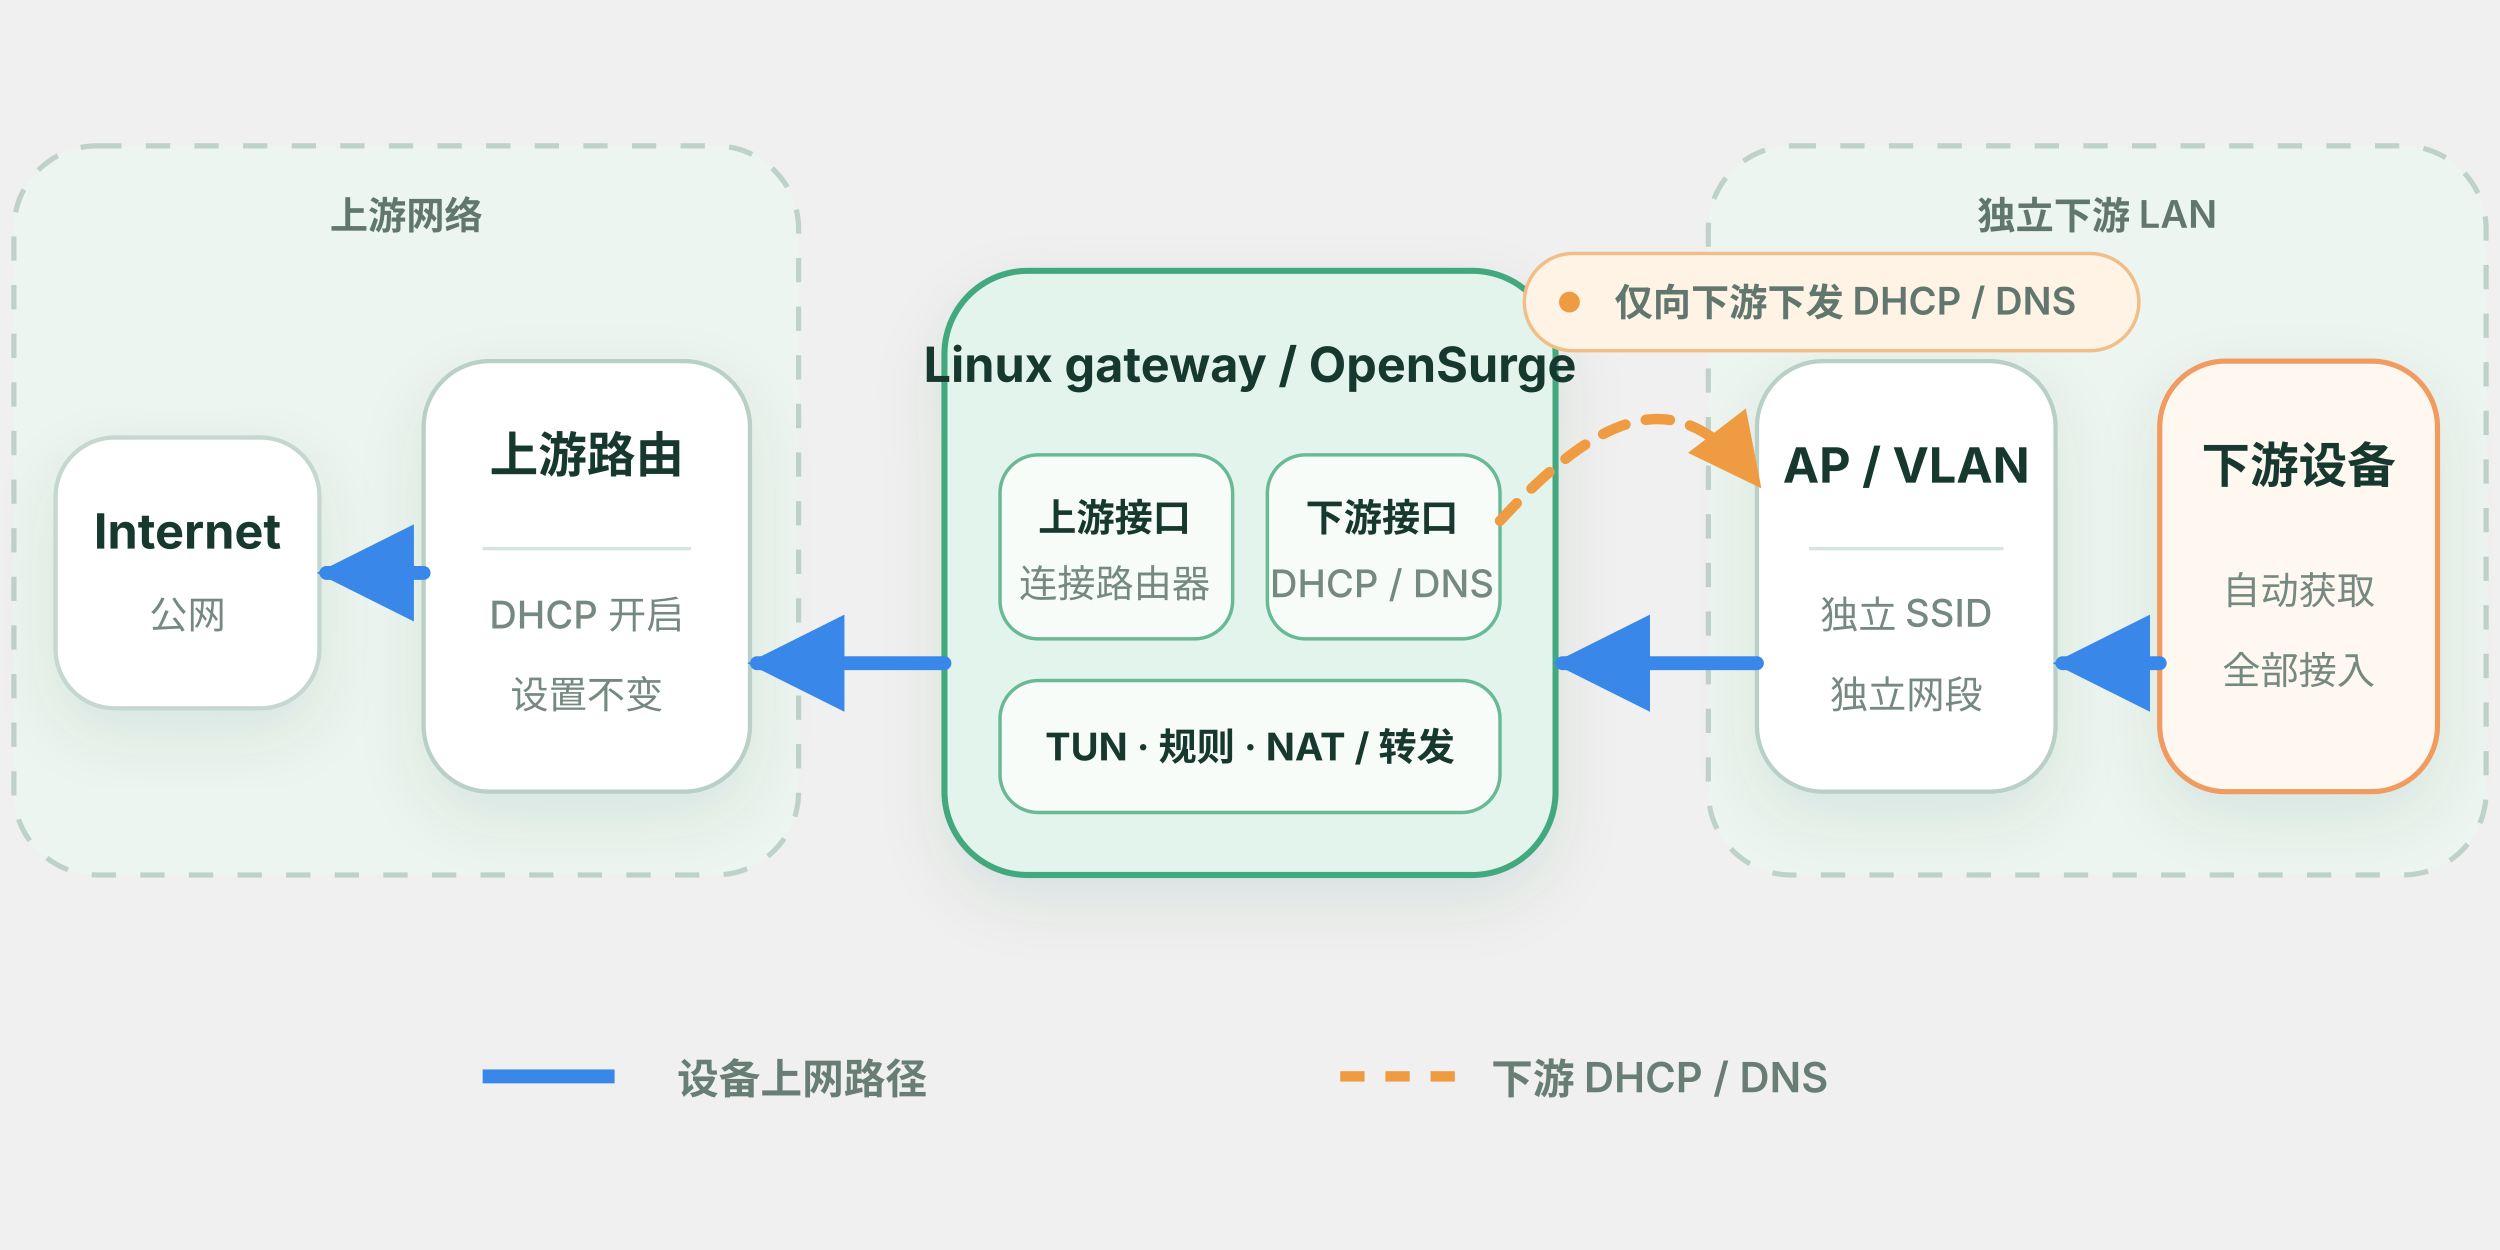
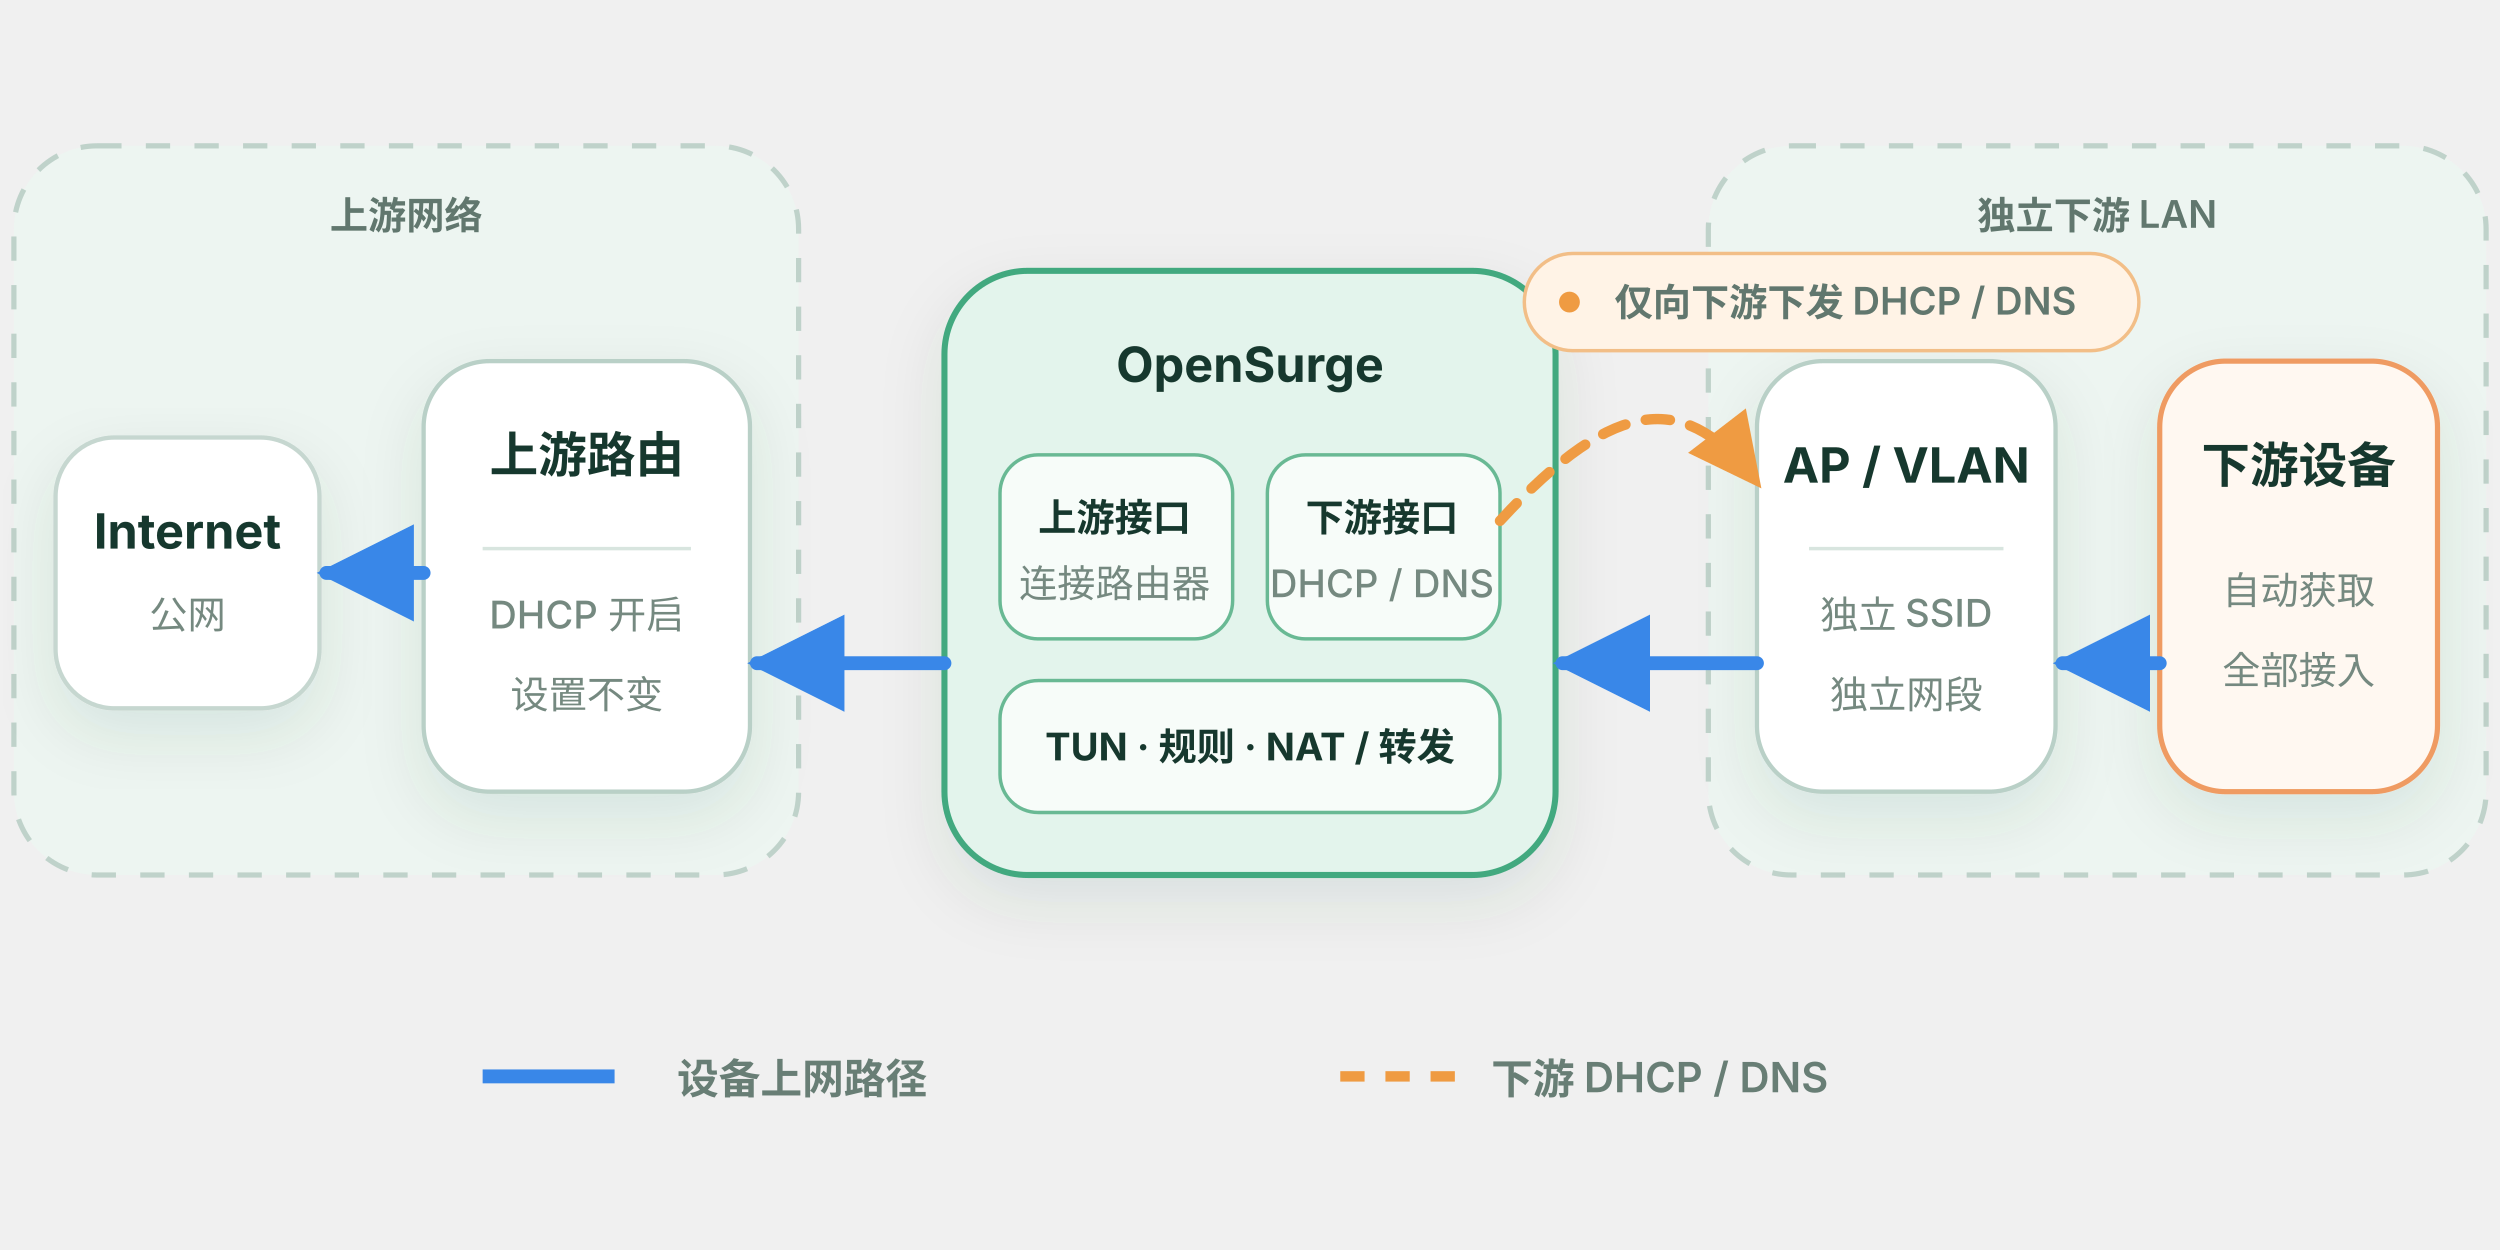
<svg xmlns="http://www.w3.org/2000/svg" viewBox="0 0 720 360">
  <defs>
    <filter id="shadow" x="-20%" y="-20%" width="140%" height="150%">
      <feDropShadow dx="0" dy="7" stdDeviation="9" flood-color="#214f3c" flood-opacity=".10" />
    </filter>
    <marker id="traffic" viewBox="0 0 10 10" refX="9" refY="5" markerWidth="7" markerHeight="7" orient="auto">
      <path d="M0 0 10 5 0 10Z" fill="#3987e8" />
    </marker>
    <marker id="service" viewBox="0 0 10 10" refX="9" refY="5" markerWidth="7" markerHeight="7" orient="auto">
      <path d="M0 0 10 5 0 10Z" fill="#ef9b42" />
    </marker>
    <style>
      text{font-family:-apple-system,BlinkMacSystemFont,"Segoe UI","PingFang SC",sans-serif;text-anchor:middle;fill:#19392e}
      .title{font-size:14px;font-weight:700}.small{font-size:11px;font-weight:500;fill:#758980}.micro{font-size:11px;font-weight:600;fill:#61776e}.module{font-size:11px;font-weight:650}.legend{font-size:12px;font-weight:600;fill:#687e75}
    </style>
  </defs>
  <rect x="4" y="42" width="226" height="210" rx="24" fill="#edf5f1" stroke="#bfd2ca" stroke-width="1.5" stroke-dasharray="7 7" />
  <text class="micro" x="117" y="66">上游网络</text>
  <rect x="492" y="42" width="224" height="210" rx="24" fill="#edf5f1" stroke="#bfd2ca" stroke-width="1.5" stroke-dasharray="7 7" />
  <text class="micro" x="604" y="66">独立下游 LAN</text>
  <g filter="url(#shadow)">
    <rect x="16" y="126" width="76" height="78" rx="17" fill="#fff" stroke="#c6d7d0" stroke-width="1.25" />
    <text class="title" x="54" y="158">Internet</text>
    <text class="small" x="54" y="181">公网</text>
  </g>
  <g filter="url(#shadow)">
    <rect x="122" y="104" width="94" height="124" rx="19" fill="#fff" stroke="#b9d0c7" stroke-width="1.25" />
    <text class="title" x="169" y="136">上游路由</text>
    <path d="M139 158h60" stroke="#d8e5df" />
    <text class="small" x="169" y="181">DHCP 开启</text>
    <text class="small" x="169" y="204">设置不变</text>
  </g>
  <g filter="url(#shadow)">
    <rect x="272" y="78" width="176" height="174" rx="24" fill="#e3f4ec" stroke="#42a97f" stroke-width="1.75" />
-     <text class="title" x="360" y="110">Linux gateway / OpenSurge</text>
+     <text class="title" x="360" y="110">OpenSurge</text>
    <rect x="288" y="131" width="67" height="53" rx="11" fill="#f7fcf9" stroke="#69b994" stroke-width="1" />
    <text class="module" x="321" y="153">上游接口</text>
    <text class="small" x="321" y="172">连接路由器</text>
    <rect x="365" y="131" width="67" height="53" rx="11" fill="#f7fcf9" stroke="#69b994" stroke-width="1" />
    <text class="module" x="398" y="153">下游接口</text>
    <text class="small" x="398" y="172">DHCP / DNS</text>
    <rect x="288" y="196" width="144" height="38" rx="11" fill="#f7fcf9" stroke="#69b994" stroke-width="1" />
    <text class="module" x="360" y="219">TUN · 规则 · NAT / 转发</text>
  </g>
  <g filter="url(#shadow)">
    <rect x="506" y="104" width="86" height="124" rx="19" fill="#fff" stroke="#b9d0c7" stroke-width="1.25" />
    <text class="title" x="549" y="139">AP / VLAN</text>
    <path d="M521 158h56" stroke="#d8e5df" />
    <text class="small" x="549" y="181">独立 SSID</text>
    <text class="small" x="549" y="204">独立网段</text>
  </g>
  <g filter="url(#shadow)">
    <rect x="622" y="104" width="80" height="124" rx="19" fill="#fff8f1" stroke="#ef9b62" stroke-width="1.5" />
    <text class="title" x="662" y="139">下游设备</text>
    <text class="small" x="662" y="174">自动获取</text>
    <text class="small" x="662" y="197">全部接入</text>
  </g>
  <path d="M622 191H594" fill="none" stroke="#3987e8" stroke-width="4" stroke-linecap="round" marker-end="url(#traffic)" />
  <path d="M506 191H450" fill="none" stroke="#3987e8" stroke-width="4" stroke-linecap="round" marker-end="url(#traffic)" />
  <path d="M272 191H218" fill="none" stroke="#3987e8" stroke-width="4" stroke-linecap="round" marker-end="url(#traffic)" />
  <path d="M122 165H94" fill="none" stroke="#3987e8" stroke-width="4" stroke-linecap="round" marker-end="url(#traffic)" />
  <path d="M432 150C466 113 486 113 506 139" fill="none" stroke="#ef9b42" stroke-width="3" stroke-dasharray="7 6" stroke-linecap="round" marker-end="url(#service)" />
  <g>
    <rect x="439" y="73" width="177" height="28" rx="14" fill="#fff3e6" stroke="#f2be87" />
    <circle cx="452" cy="87" r="3" fill="#ef9b42" />
    <text class="micro" x="465" y="91" style="text-anchor:start">仅向下游下发 DHCP / DNS</text>
  </g>
  <g transform="translate(139 310)">
    <path d="M0 0h38" stroke="#3987e8" stroke-width="4" />
    <text class="legend" x="92" y="5">设备上网路径</text>
  </g>
  <g transform="translate(386 310)">
    <path d="M0 0h38" stroke="#ef9b42" stroke-width="3" stroke-dasharray="7 6" />
    <text class="legend" x="92" y="5">下游 DHCP / DNS</text>
  </g>
</svg>
